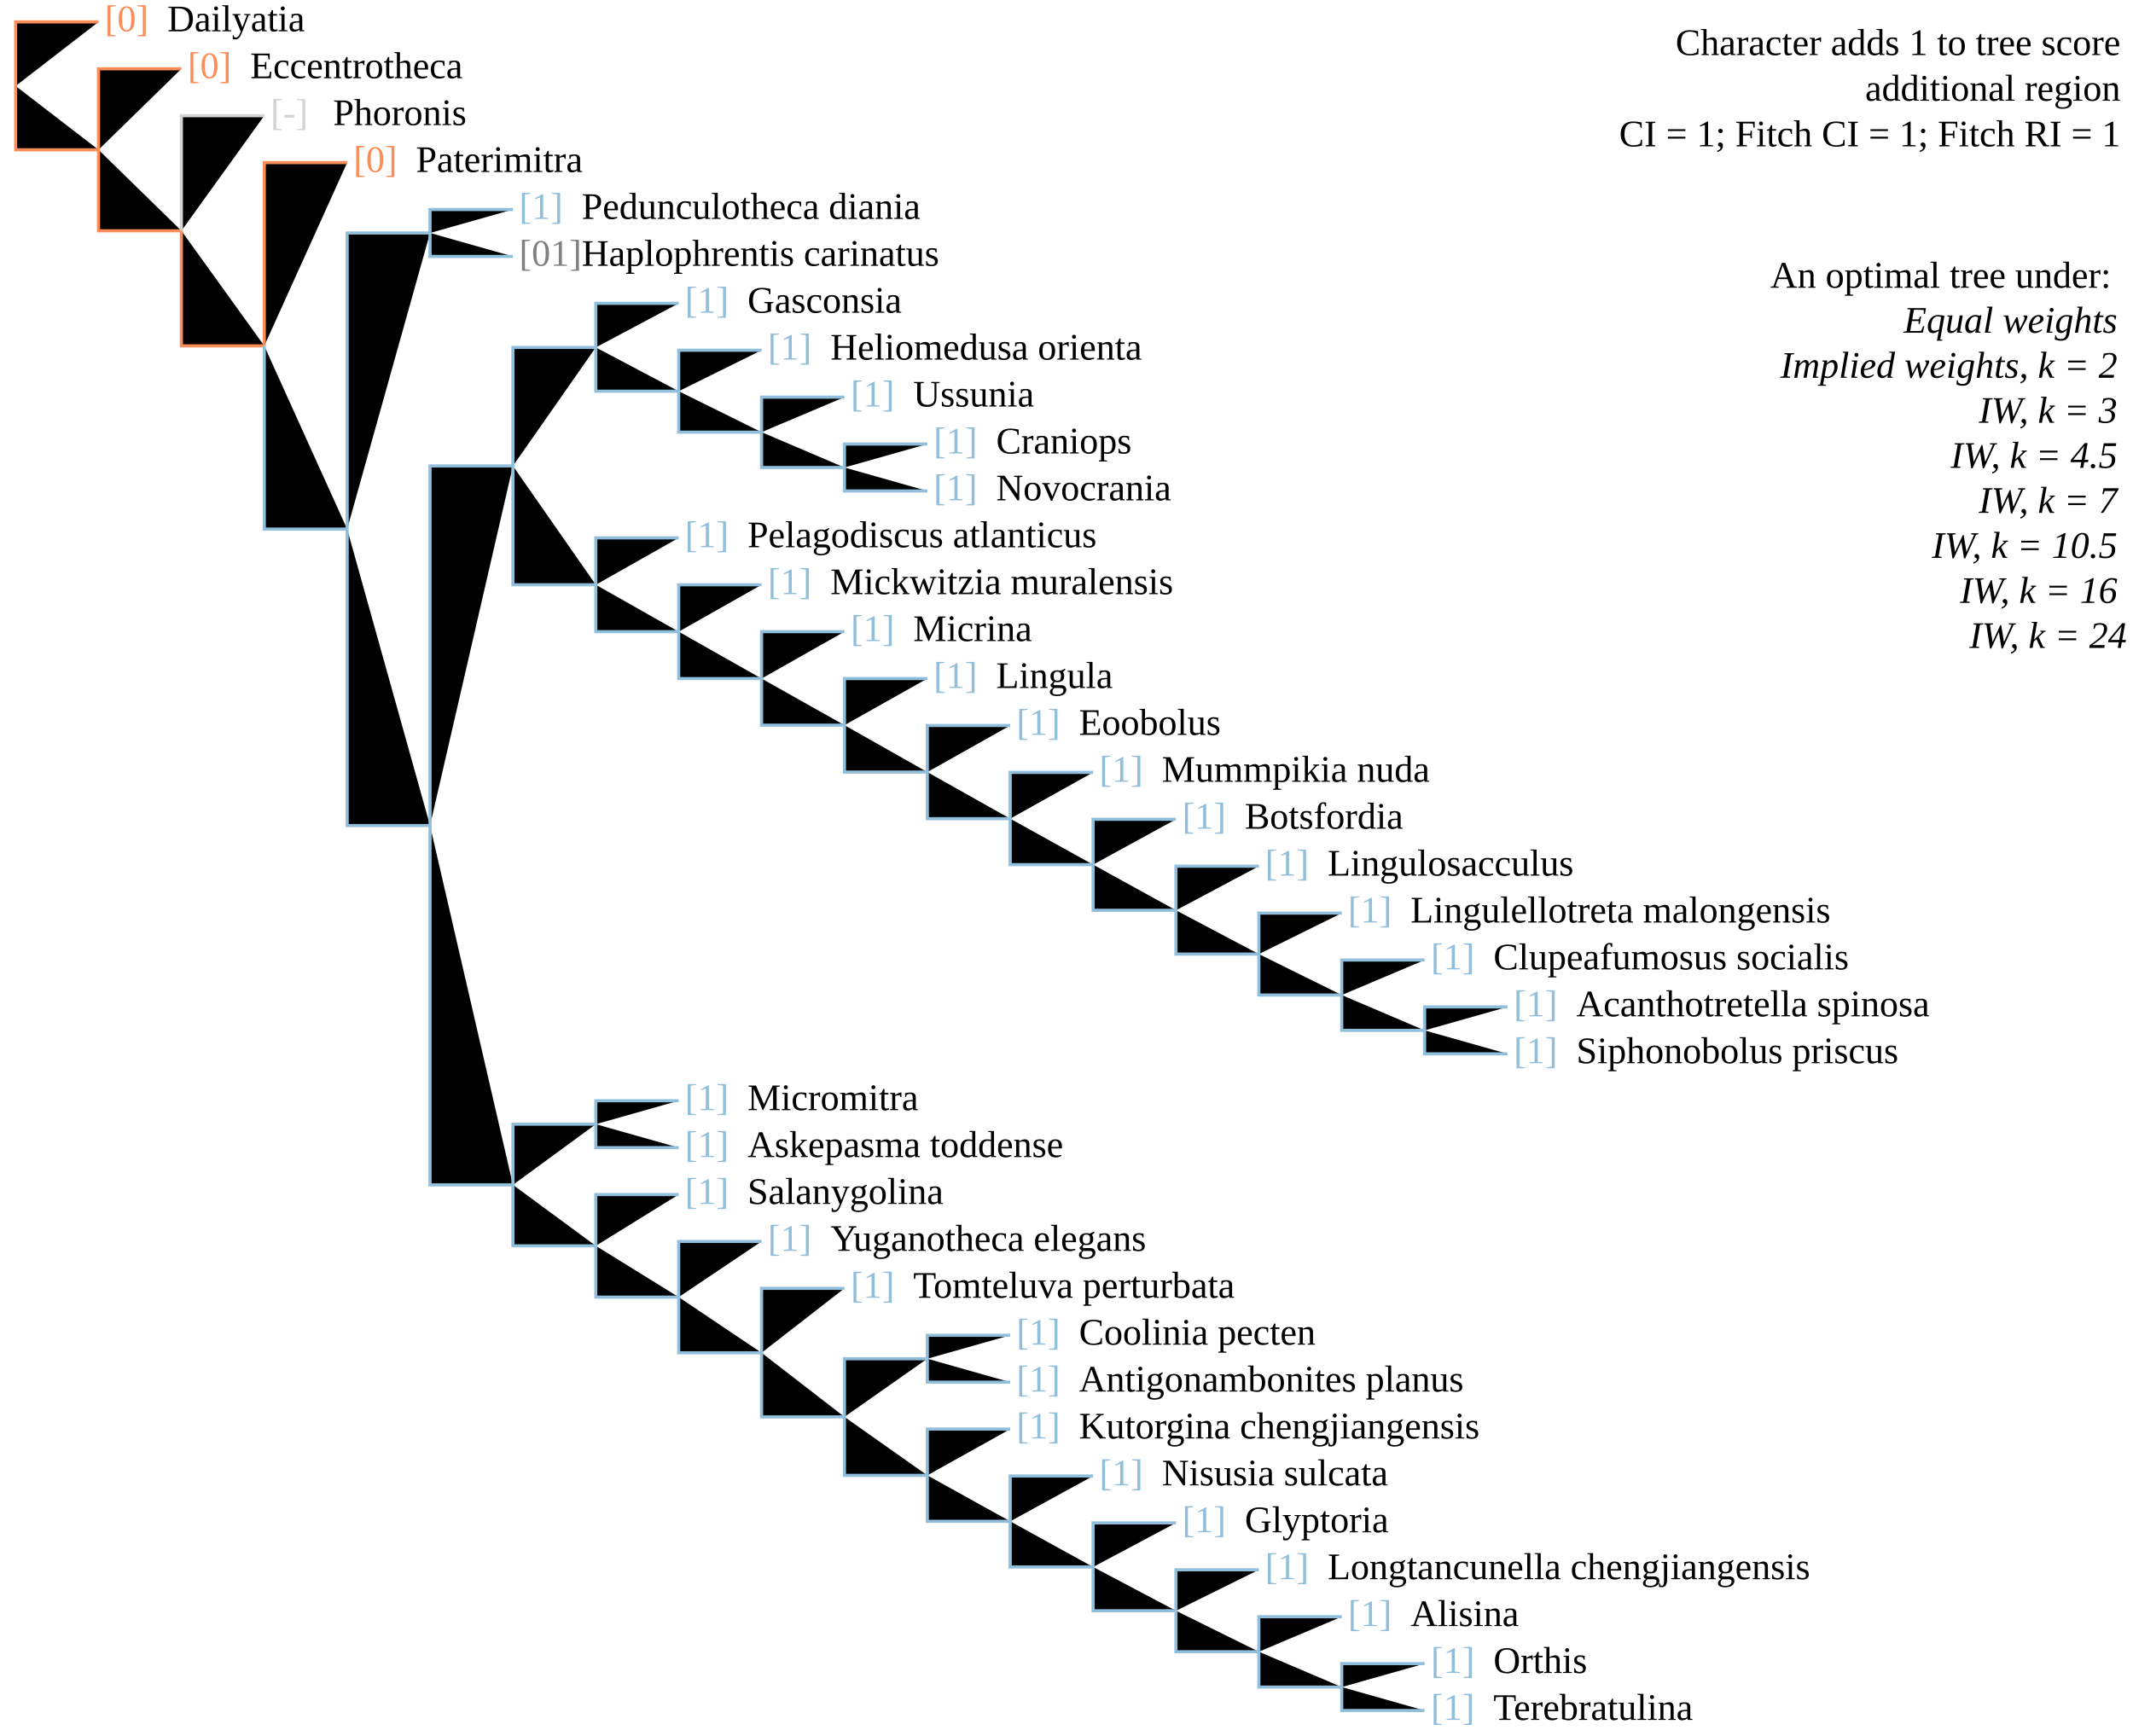
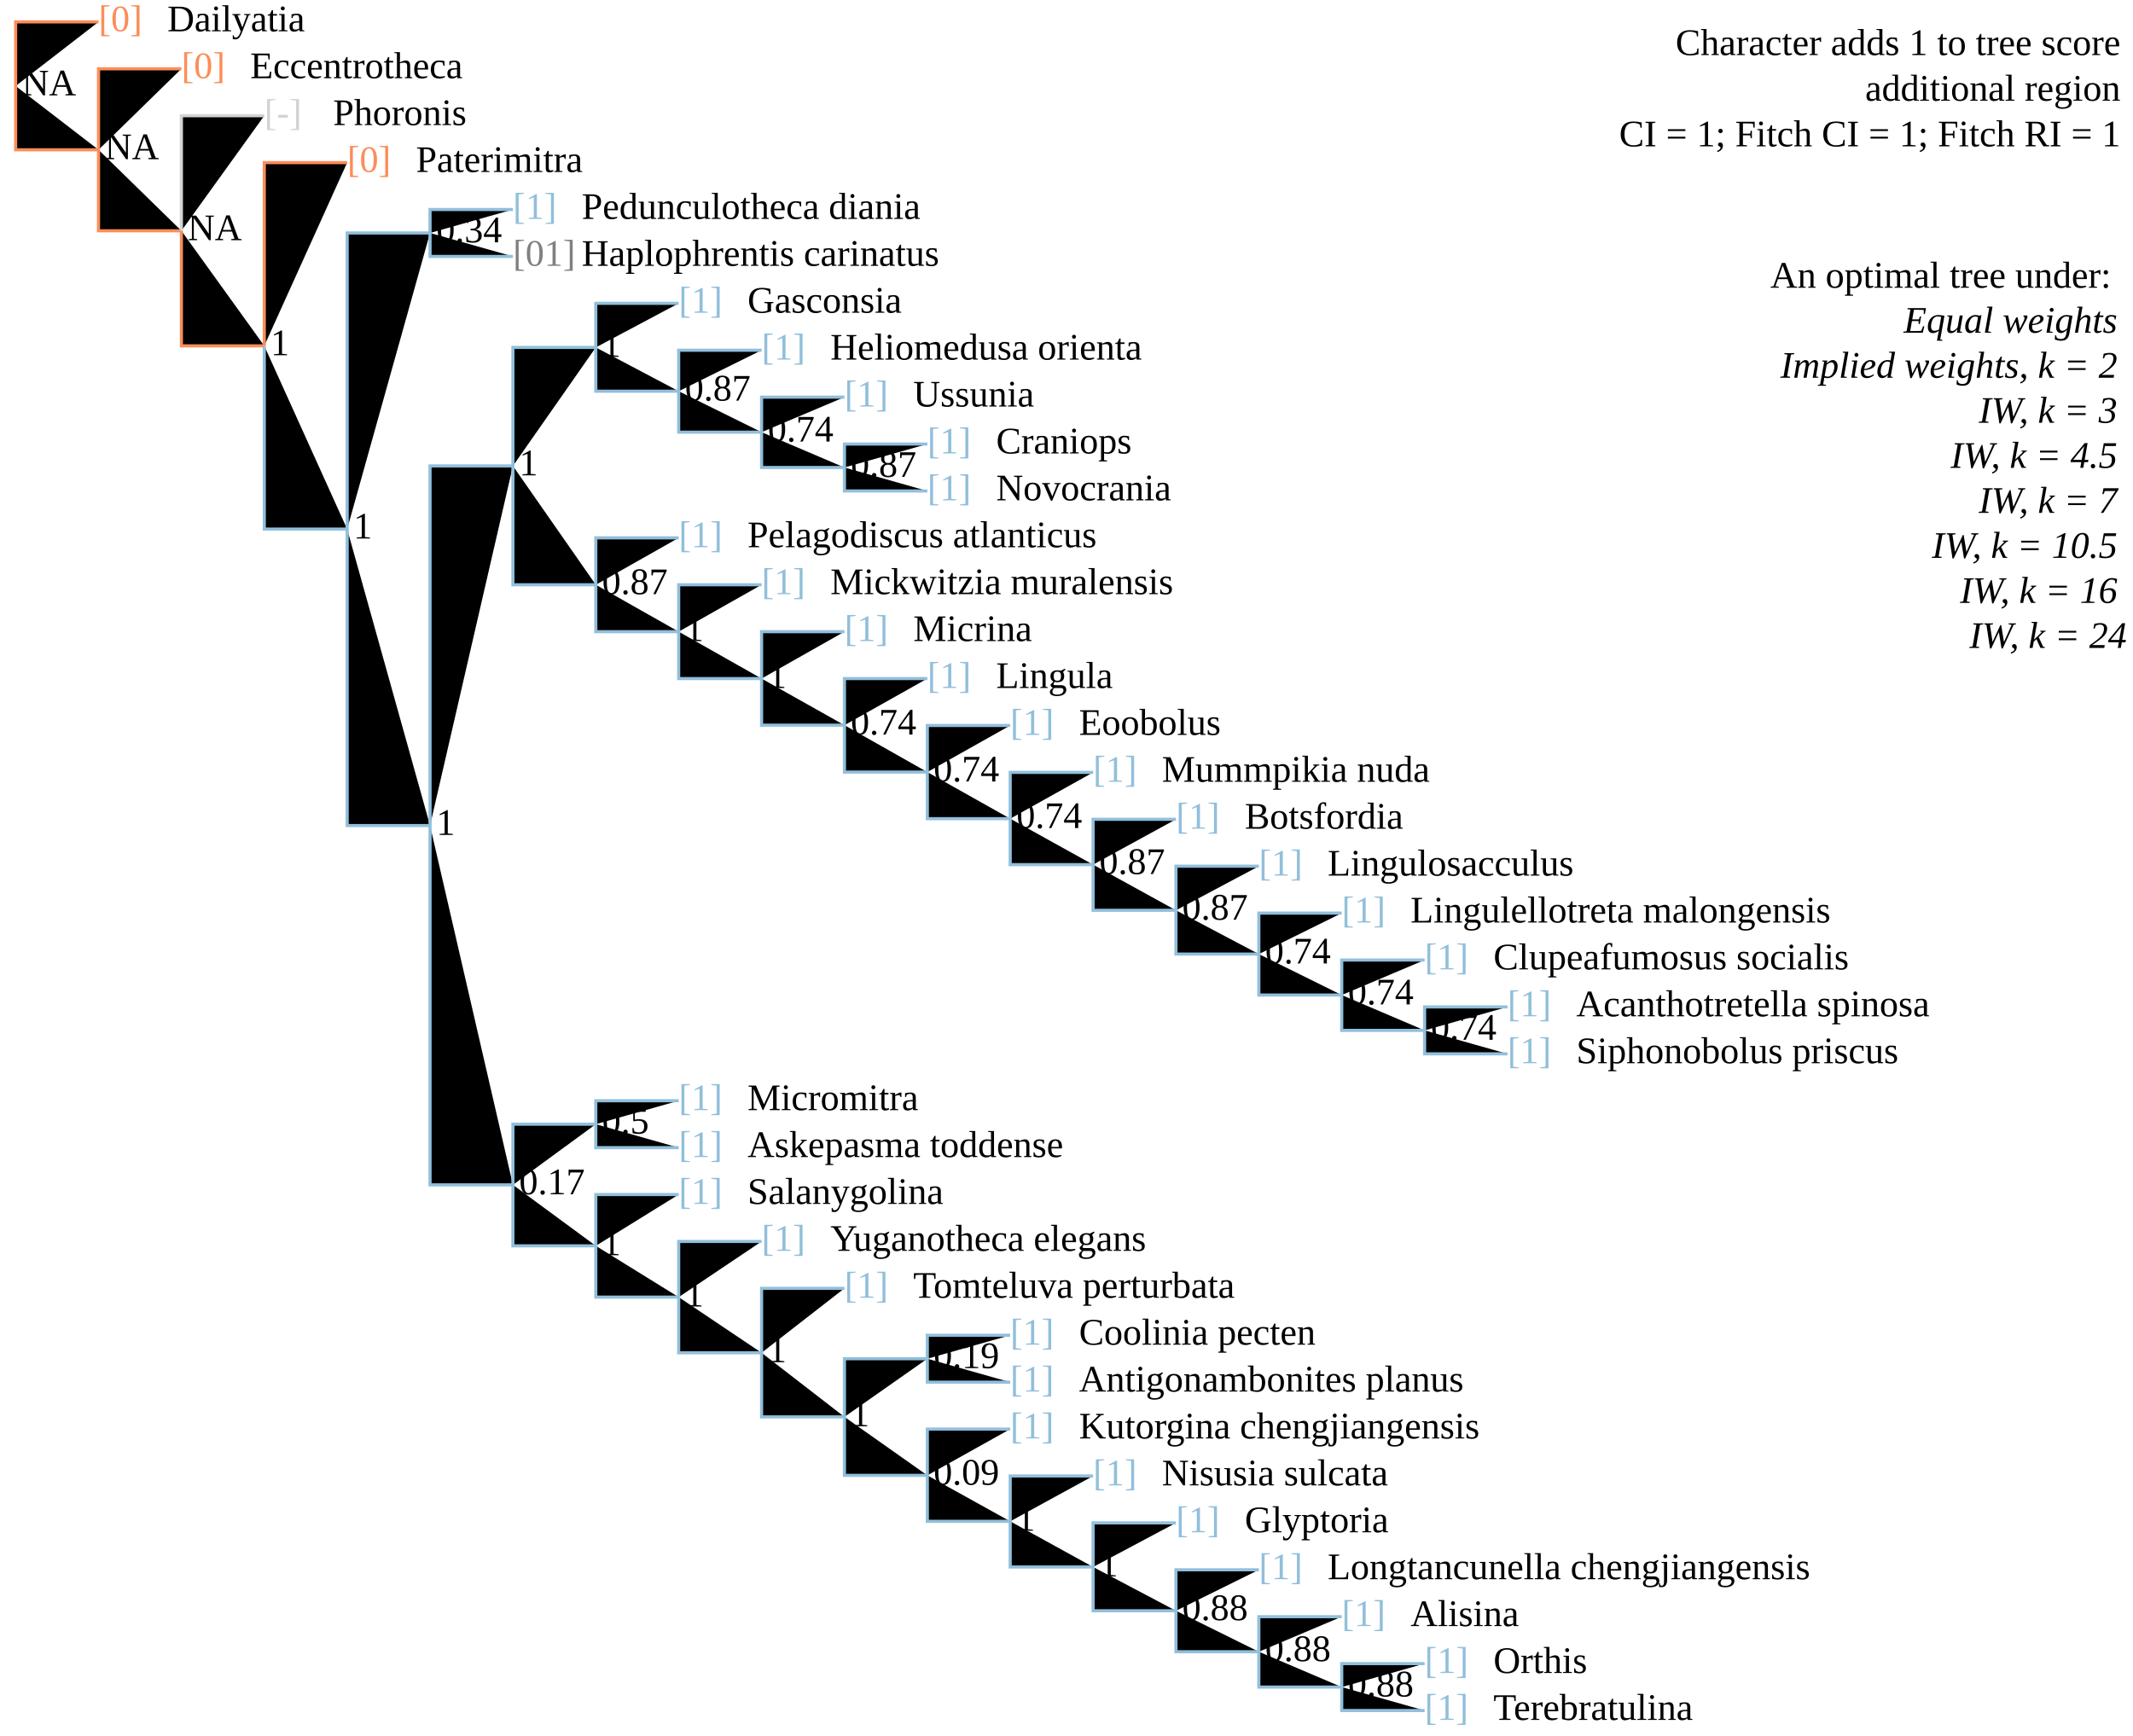
<svg xmlns="http://www.w3.org/2000/svg" version="1.1" width="682" height="555" class="tree" char="3">
  <text x="678" y="17.6" text-anchor="end" class="stepsLabel">Character adds <tspan class="score">1</tspan> to tree score</text>
  <text x="678" y="32.2" text-anchor="end" class="stepsLabel">
    <tspan class="score" /> additional region</text>
  <text x="678" y="46.8" text-anchor="end" class="stepsLabel">CI = 1; Fitch CI = 1; Fitch RI = 1</text>
  <text x="678" y="76" text-anchor="end" class="stepsLabel">
    <tspan dy="16">An optimal tree under:</tspan>
    <tspan x="680" style="font-style:italic" class="thisAn" dy="1.2em">Equal weights</tspan>
    <tspan x="680" style="font-style:italic" class="notThisAn" dy="1.2em">Implied weights, k = 2</tspan>
    <tspan x="680" style="font-style:italic" class="notThisAn" dy="1.2em">IW, k = 3</tspan>
    <tspan x="680" style="font-style:italic" class="notThisAn" dy="1.2em">IW, k = 4.5</tspan>
    <tspan x="680" style="font-style:italic" class="notThisAn" dy="1.2em">IW, k = 7</tspan>
    <tspan x="680" style="font-style:italic" class="notThisAn" dy="1.2em">IW, k = 10.5</tspan>
    <tspan x="680" style="font-style:italic" class="notThisAn" dy="1.2em">IW, k = 16</tspan>
    <tspan x="680" style="font-style:italic" class="notThisAn" dy="1.2em">IW, k = 24</tspan>
  </text>
-   <text x="33.5" y="10" fill="#fc8d59" class="flag">[0]</text>
+   <text x="31.5" y="10" fill="#fc8d59" class="flag">[0]</text>
  <text x="53.5" y="10" class="taxonLabel">Dailyatia</text>
-   <text x="60" y="25" fill="#fc8d59" class="flag">[0]</text>
+   <text x="58" y="25" fill="#fc8d59" class="flag">[0]</text>
  <text x="80" y="25" class="taxonLabel">Eccentrotheca</text>
-   <text x="86.5" y="40" fill="lightgrey" class="flag">[-]</text>
+   <text x="84.5" y="40" fill="lightgrey" class="flag">[-]</text>
  <text x="106.5" y="40" class="taxonLabel">Phoronis</text>
-   <text x="113" y="55" fill="#fc8d59" class="flag">[0]</text>
+   <text x="111" y="55" fill="#fc8d59" class="flag">[0]</text>
  <text x="133" y="55" class="taxonLabel">Paterimitra</text>
-   <text x="166" y="70" fill="#91bfdb" class="flag">[1]</text>
+   <text x="164" y="70" fill="#91bfdb" class="flag">[1]</text>
  <text x="186" y="70" class="taxonLabel">Pedunculotheca diania</text>
-   <text x="166" y="85" fill="grey" class="flag">[01]</text>
+   <text x="164" y="85" fill="grey" class="flag">[01]</text>
  <text x="186" y="85" class="taxonLabel">Haplophrentis carinatus</text>
-   <text x="219" y="100" fill="#91bfdb" class="flag">[1]</text>
+   <text x="217" y="100" fill="#91bfdb" class="flag">[1]</text>
  <text x="239" y="100" class="taxonLabel">Gasconsia</text>
-   <text x="245.5" y="115" fill="#91bfdb" class="flag">[1]</text>
+   <text x="243.5" y="115" fill="#91bfdb" class="flag">[1]</text>
  <text x="265.5" y="115" class="taxonLabel">Heliomedusa orienta</text>
-   <text x="272" y="130" fill="#91bfdb" class="flag">[1]</text>
+   <text x="270" y="130" fill="#91bfdb" class="flag">[1]</text>
  <text x="292" y="130" class="taxonLabel">Ussunia</text>
-   <text x="298.5" y="145" fill="#91bfdb" class="flag">[1]</text>
+   <text x="296.5" y="145" fill="#91bfdb" class="flag">[1]</text>
  <text x="318.5" y="145" class="taxonLabel">Craniops</text>
-   <text x="298.5" y="160" fill="#91bfdb" class="flag">[1]</text>
+   <text x="296.5" y="160" fill="#91bfdb" class="flag">[1]</text>
  <text x="318.5" y="160" class="taxonLabel">Novocrania</text>
-   <text x="219" y="175" fill="#91bfdb" class="flag">[1]</text>
+   <text x="217" y="175" fill="#91bfdb" class="flag">[1]</text>
  <text x="239" y="175" class="taxonLabel">Pelagodiscus atlanticus</text>
-   <text x="245.5" y="190" fill="#91bfdb" class="flag">[1]</text>
+   <text x="243.5" y="190" fill="#91bfdb" class="flag">[1]</text>
  <text x="265.5" y="190" class="taxonLabel">Mickwitzia muralensis</text>
-   <text x="272" y="205" fill="#91bfdb" class="flag">[1]</text>
+   <text x="270" y="205" fill="#91bfdb" class="flag">[1]</text>
  <text x="292" y="205" class="taxonLabel">Micrina</text>
-   <text x="298.5" y="220" fill="#91bfdb" class="flag">[1]</text>
+   <text x="296.5" y="220" fill="#91bfdb" class="flag">[1]</text>
  <text x="318.5" y="220" class="taxonLabel">Lingula</text>
-   <text x="325" y="235" fill="#91bfdb" class="flag">[1]</text>
+   <text x="323" y="235" fill="#91bfdb" class="flag">[1]</text>
  <text x="345" y="235" class="taxonLabel">Eoobolus</text>
-   <text x="351.5" y="250" fill="#91bfdb" class="flag">[1]</text>
+   <text x="349.5" y="250" fill="#91bfdb" class="flag">[1]</text>
  <text x="371.5" y="250" class="taxonLabel">Mummpikia nuda</text>
-   <text x="378" y="265" fill="#91bfdb" class="flag">[1]</text>
+   <text x="376" y="265" fill="#91bfdb" class="flag">[1]</text>
  <text x="398" y="265" class="taxonLabel">Botsfordia</text>
-   <text x="404.5" y="280" fill="#91bfdb" class="flag">[1]</text>
+   <text x="402.5" y="280" fill="#91bfdb" class="flag">[1]</text>
  <text x="424.5" y="280" class="taxonLabel">Lingulosacculus</text>
-   <text x="431" y="295" fill="#91bfdb" class="flag">[1]</text>
+   <text x="429" y="295" fill="#91bfdb" class="flag">[1]</text>
  <text x="451" y="295" class="taxonLabel">Lingulellotreta malongensis</text>
-   <text x="457.5" y="310" fill="#91bfdb" class="flag">[1]</text>
+   <text x="455.5" y="310" fill="#91bfdb" class="flag">[1]</text>
  <text x="477.5" y="310" class="taxonLabel">Clupeafumosus socialis</text>
-   <text x="484" y="325" fill="#91bfdb" class="flag">[1]</text>
+   <text x="482" y="325" fill="#91bfdb" class="flag">[1]</text>
  <text x="504" y="325" class="taxonLabel">Acanthotretella spinosa</text>
-   <text x="484" y="340" fill="#91bfdb" class="flag">[1]</text>
+   <text x="482" y="340" fill="#91bfdb" class="flag">[1]</text>
  <text x="504" y="340" class="taxonLabel">Siphonobolus priscus</text>
-   <text x="219" y="370" fill="#91bfdb" class="flag">[1]</text>
+   <text x="217" y="370" fill="#91bfdb" class="flag">[1]</text>
  <text x="239" y="370" class="taxonLabel">Askepasma toddense</text>
-   <text x="219" y="355" fill="#91bfdb" class="flag">[1]</text>
+   <text x="217" y="355" fill="#91bfdb" class="flag">[1]</text>
  <text x="239" y="355" class="taxonLabel">Micromitra</text>
-   <text x="219" y="385" fill="#91bfdb" class="flag">[1]</text>
+   <text x="217" y="385" fill="#91bfdb" class="flag">[1]</text>
  <text x="239" y="385" class="taxonLabel">Salanygolina</text>
-   <text x="272" y="415" fill="#91bfdb" class="flag">[1]</text>
+   <text x="270" y="415" fill="#91bfdb" class="flag">[1]</text>
  <text x="292" y="415" class="taxonLabel">Tomteluva perturbata</text>
-   <text x="245.5" y="400" fill="#91bfdb" class="flag">[1]</text>
+   <text x="243.5" y="400" fill="#91bfdb" class="flag">[1]</text>
  <text x="265.5" y="400" class="taxonLabel">Yuganotheca elegans</text>
-   <text x="325" y="460" fill="#91bfdb" class="flag">[1]</text>
+   <text x="323" y="460" fill="#91bfdb" class="flag">[1]</text>
  <text x="345" y="460" class="taxonLabel">Kutorgina chengjiangensis</text>
-   <text x="351.5" y="475" fill="#91bfdb" class="flag">[1]</text>
+   <text x="349.5" y="475" fill="#91bfdb" class="flag">[1]</text>
  <text x="371.5" y="475" class="taxonLabel">Nisusia sulcata</text>
-   <text x="378" y="490" fill="#91bfdb" class="flag">[1]</text>
+   <text x="376" y="490" fill="#91bfdb" class="flag">[1]</text>
  <text x="398" y="490" class="taxonLabel">Glyptoria</text>
-   <text x="404.5" y="505" fill="#91bfdb" class="flag">[1]</text>
+   <text x="402.5" y="505" fill="#91bfdb" class="flag">[1]</text>
  <text x="424.5" y="505" class="taxonLabel">Longtancunella chengjiangensis</text>
-   <text x="431" y="520" fill="#91bfdb" class="flag">[1]</text>
+   <text x="429" y="520" fill="#91bfdb" class="flag">[1]</text>
  <text x="451" y="520" class="taxonLabel">Alisina</text>
-   <text x="457.5" y="535" fill="#91bfdb" class="flag">[1]</text>
+   <text x="455.5" y="535" fill="#91bfdb" class="flag">[1]</text>
  <text x="477.5" y="535" class="taxonLabel">Orthis</text>
-   <text x="457.5" y="550" fill="#91bfdb" class="flag">[1]</text>
+   <text x="455.5" y="550" fill="#91bfdb" class="flag">[1]</text>
  <text x="477.5" y="550" class="taxonLabel">Terebratulina</text>
-   <text x="325" y="430" fill="#91bfdb" class="flag">[1]</text>
+   <text x="323" y="430" fill="#91bfdb" class="flag">[1]</text>
  <text x="345" y="430" class="taxonLabel">Coolinia pecten</text>
-   <text x="325" y="445" fill="#91bfdb" class="flag">[1]</text>
+   <text x="323" y="445" fill="#91bfdb" class="flag">[1]</text>
  <text x="345" y="445" class="taxonLabel">Antigonambonites planus</text>
  <path d="M5,27.5V7H31.5M5,27.5V47.9H31.5M31.5,47.9V22H58M31.5,47.9V73.8H58M58,73.8V110.6H84.5M84.5,110.6V52H111" stroke="#fc8d59" />
  <path d="M58,73.8V37H84.5" stroke="lightgrey" class="inapplicable" />
  <path d="M84.5,110.6V169.2H111M111,169.2V74.5H137.5M137.5,74.5V67H164M137.5,74.5V82H164M111,169.2V264H137.5M137.5,264V149H164M164,149V111.1H190.5M190.5,111.1V97H217M190.5,111.1V125.1H217M217,125.1V112H243.5M217,125.1V138.2H243.5M243.5,138.2V127H270M243.5,138.2V149.5H270M270,149.5V142H296.5M270,149.5V157H296.5M164,149V187H190.5M190.5,187V172H217M190.5,187V202H217M217,202V187H243.5M217,202V217H243.5M243.5,217V202H270M243.5,217V231.9H270M270,231.9V217H296.5M270,231.9V246.9H296.5M296.5,246.9V232H323M296.5,246.9V261.8H323M323,261.8V247H349.5M323,261.8V276.5H349.5M349.5,276.5V262H376M349.5,276.5V291.1H376M376,291.1V277H402.5M376,291.1V305.1H402.5M402.5,305.1V292H429M402.5,305.1V318.2H429M429,318.2V307H455.5M429,318.2V329.5H455.5M455.5,329.5V322H482M455.5,329.5V337H482M137.5,264V378.9H164M164,378.9V359.5H190.5M190.5,359.5V352H217M190.5,359.5V367H217M164,378.9V398.4H190.5M190.5,398.4V382H217M190.5,398.4V414.8H217M217,414.8V397H243.5M217,414.8V432.6H243.5M243.5,432.6V412H270M243.5,432.6V453.1H270M270,453.1V434.5H296.5M296.5,434.5V427H323M296.5,434.5V442H323M270,453.1V471.8H296.5M296.5,471.8V457H323M296.5,471.8V486.5H323M323,486.5V472H349.5M323,486.5V501.1H349.5M349.5,501.1V487H376M349.5,501.1V515.1H376M376,515.1V502H402.5M376,515.1V528.2H402.5M402.5,528.2V517H429M402.5,528.2V539.5H429M429,539.5V532H455.5M429,539.5V547H455.5" stroke="#91bfdb" />
+   <text x="7" y="30.5" class="node">NA</text>
+   <text x="33.5" y="50.9" class="node">NA</text>
+   <text x="60" y="76.8" class="node">NA</text>
+   <text x="86.5" y="113.6" class="node">1</text>
+   <text x="113" y="172.2" class="node">1</text>
+   <text x="139.5" y="77.5" class="node">0.34</text>
+   <text x="139.5" y="267" class="node">1</text>
+   <text x="166" y="152" class="node">1</text>
+   <text x="192.5" y="114.1" class="node">1</text>
+   <text x="219" y="128.1" class="node">0.87</text>
+   <text x="245.5" y="141.2" class="node">0.74</text>
+   <text x="272" y="152.5" class="node">0.87</text>
+   <text x="192.5" y="190" class="node">0.87</text>
+   <text x="219" y="205" class="node">1</text>
+   <text x="245.5" y="220" class="node">1</text>
+   <text x="272" y="234.9" class="node">0.74</text>
+   <text x="298.5" y="249.9" class="node">0.74</text>
+   <text x="325" y="264.8" class="node">0.74</text>
+   <text x="351.5" y="279.5" class="node">0.87</text>
+   <text x="378" y="294.1" class="node">0.87</text>
+   <text x="404.5" y="308.1" class="node">0.74</text>
+   <text x="431" y="321.2" class="node">0.74</text>
+   <text x="457.5" y="332.5" class="node">0.74</text>
+   <text x="166" y="381.9" class="node">0.17</text>
+   <text x="192.5" y="362.5" class="node">0.5</text>
+   <text x="192.5" y="401.4" class="node">1</text>
+   <text x="219" y="417.8" class="node">1</text>
+   <text x="245.5" y="435.6" class="node">1</text>
+   <text x="272" y="456.1" class="node">1</text>
+   <text x="298.5" y="437.5" class="node">0.19</text>
+   <text x="298.5" y="474.8" class="node">0.09</text>
+   <text x="325" y="489.5" class="node">1</text>
+   <text x="351.5" y="504.1" class="node">1</text>
+   <text x="378" y="518.1" class="node">0.88</text>
+   <text x="404.5" y="531.2" class="node">0.88</text>
+   <text x="431" y="542.5" class="node">0.88</text>
</svg>
